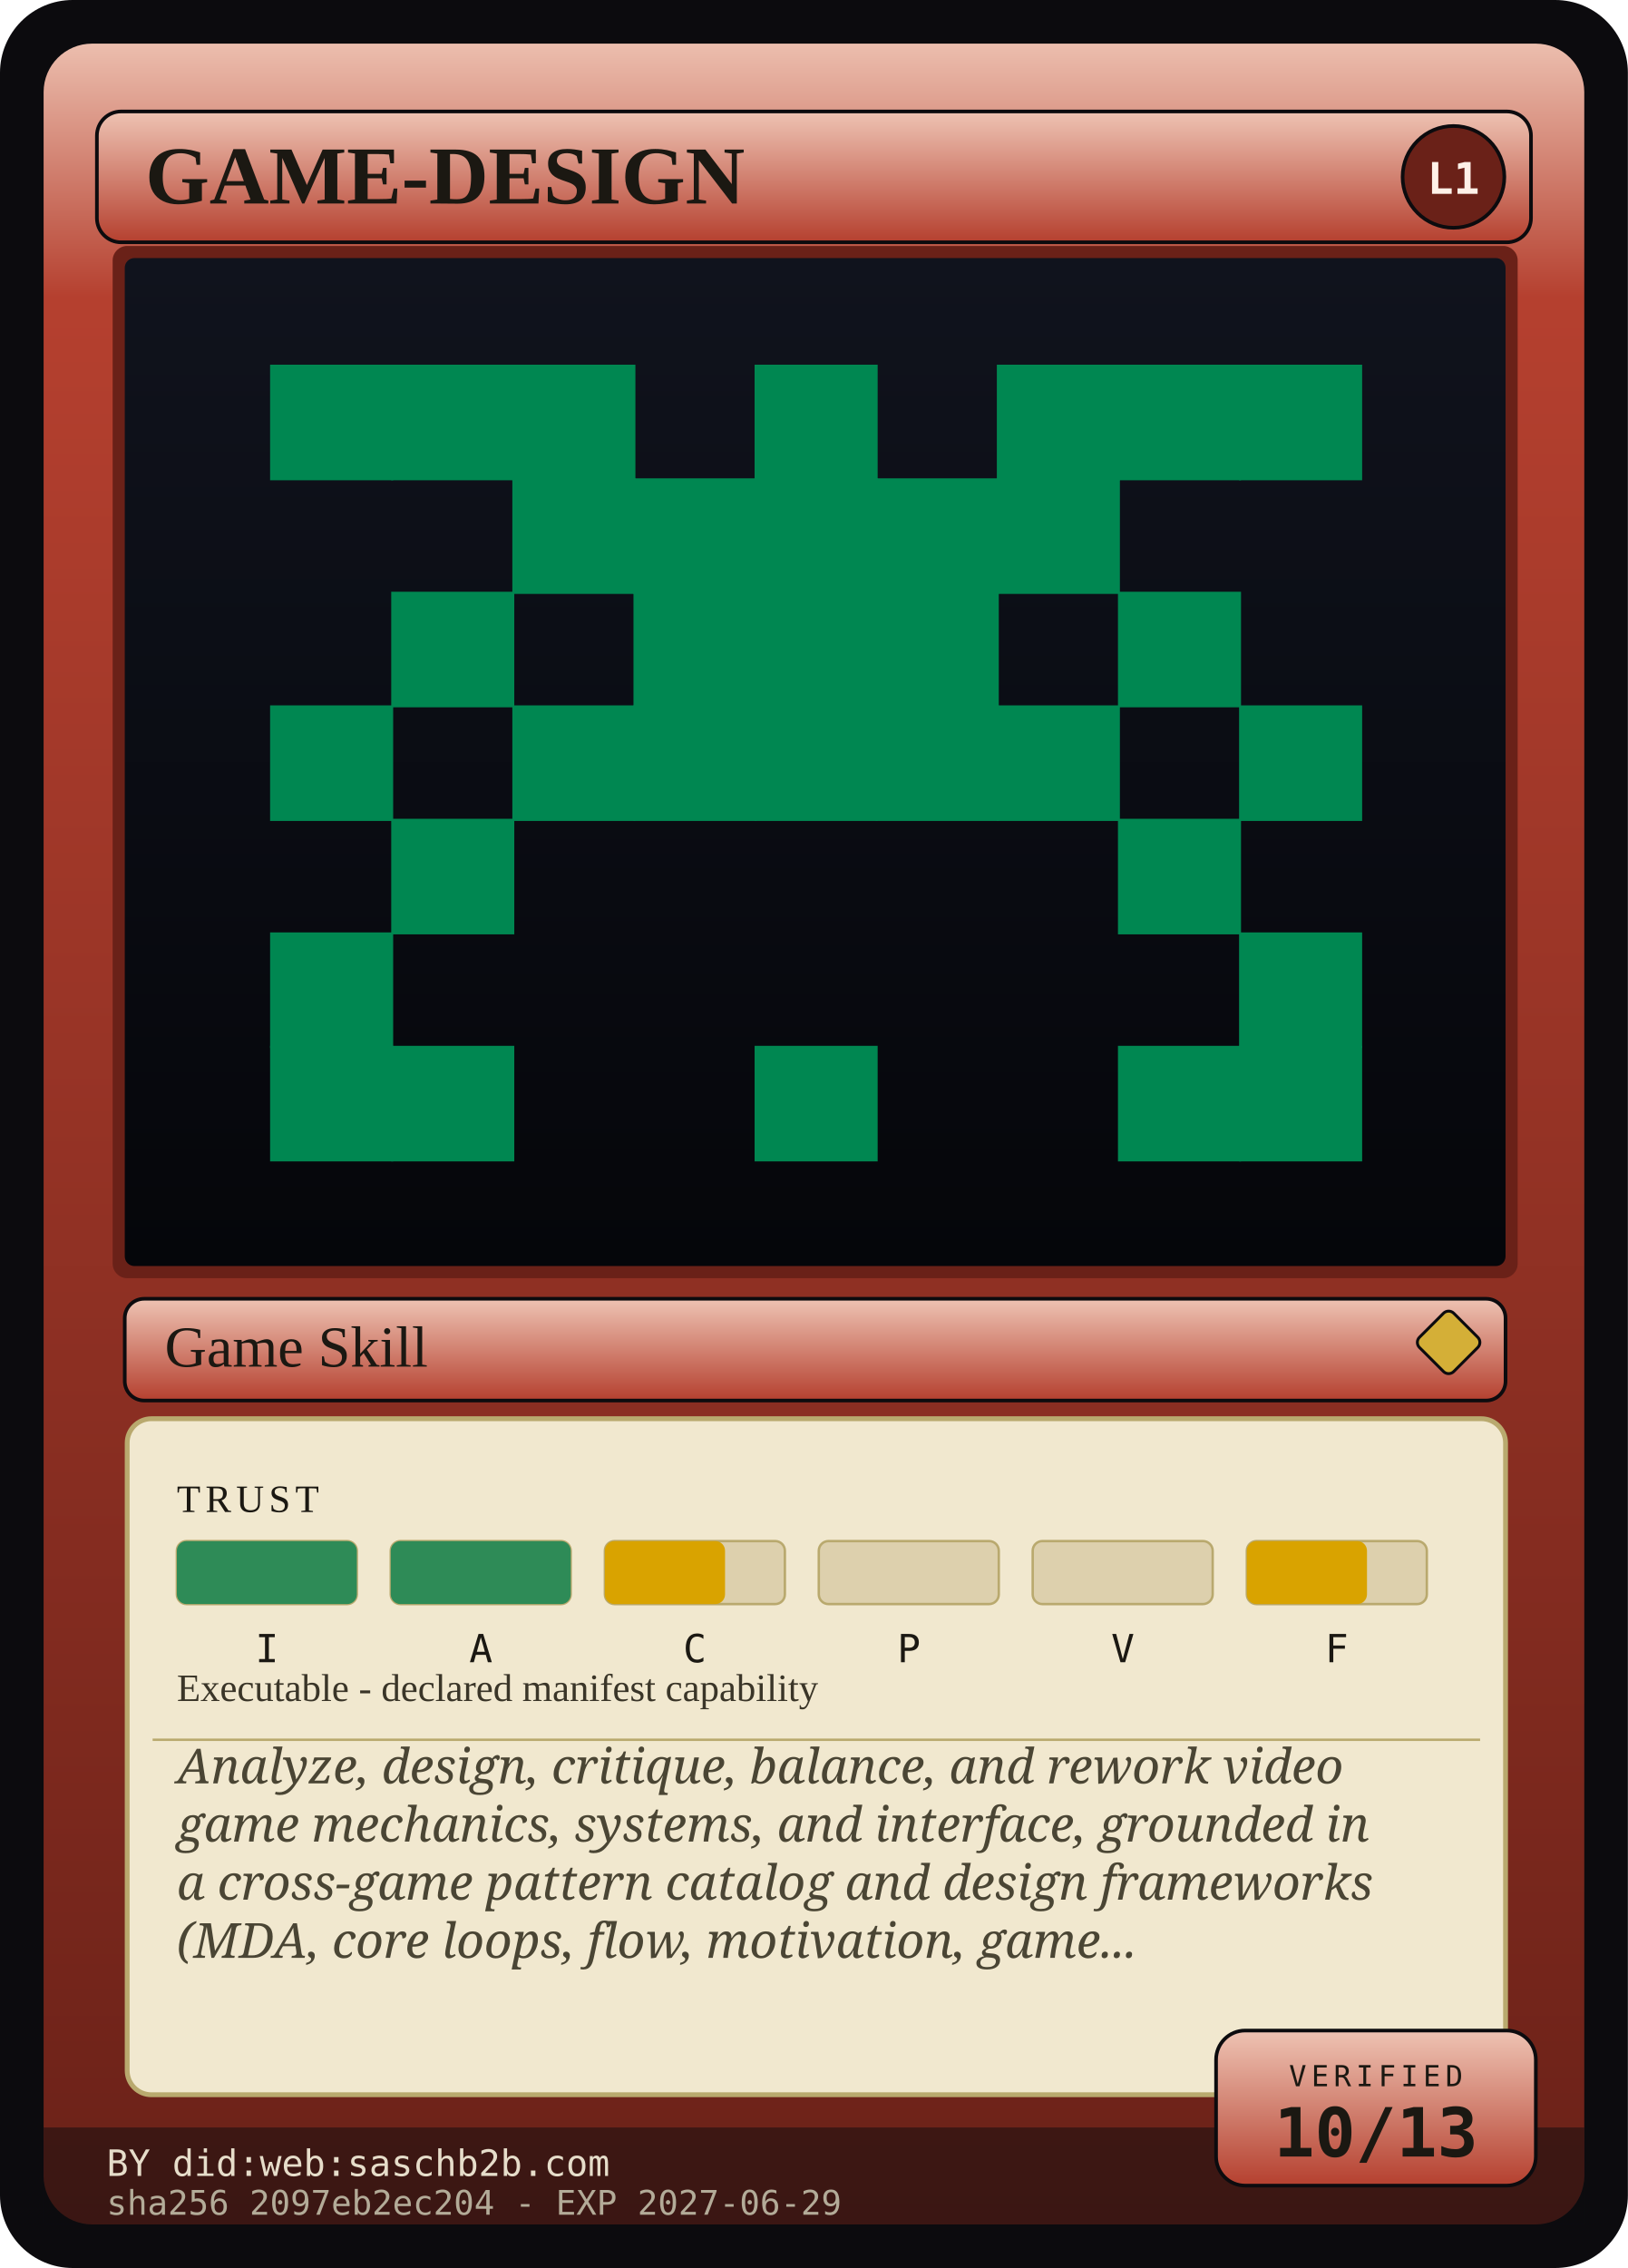
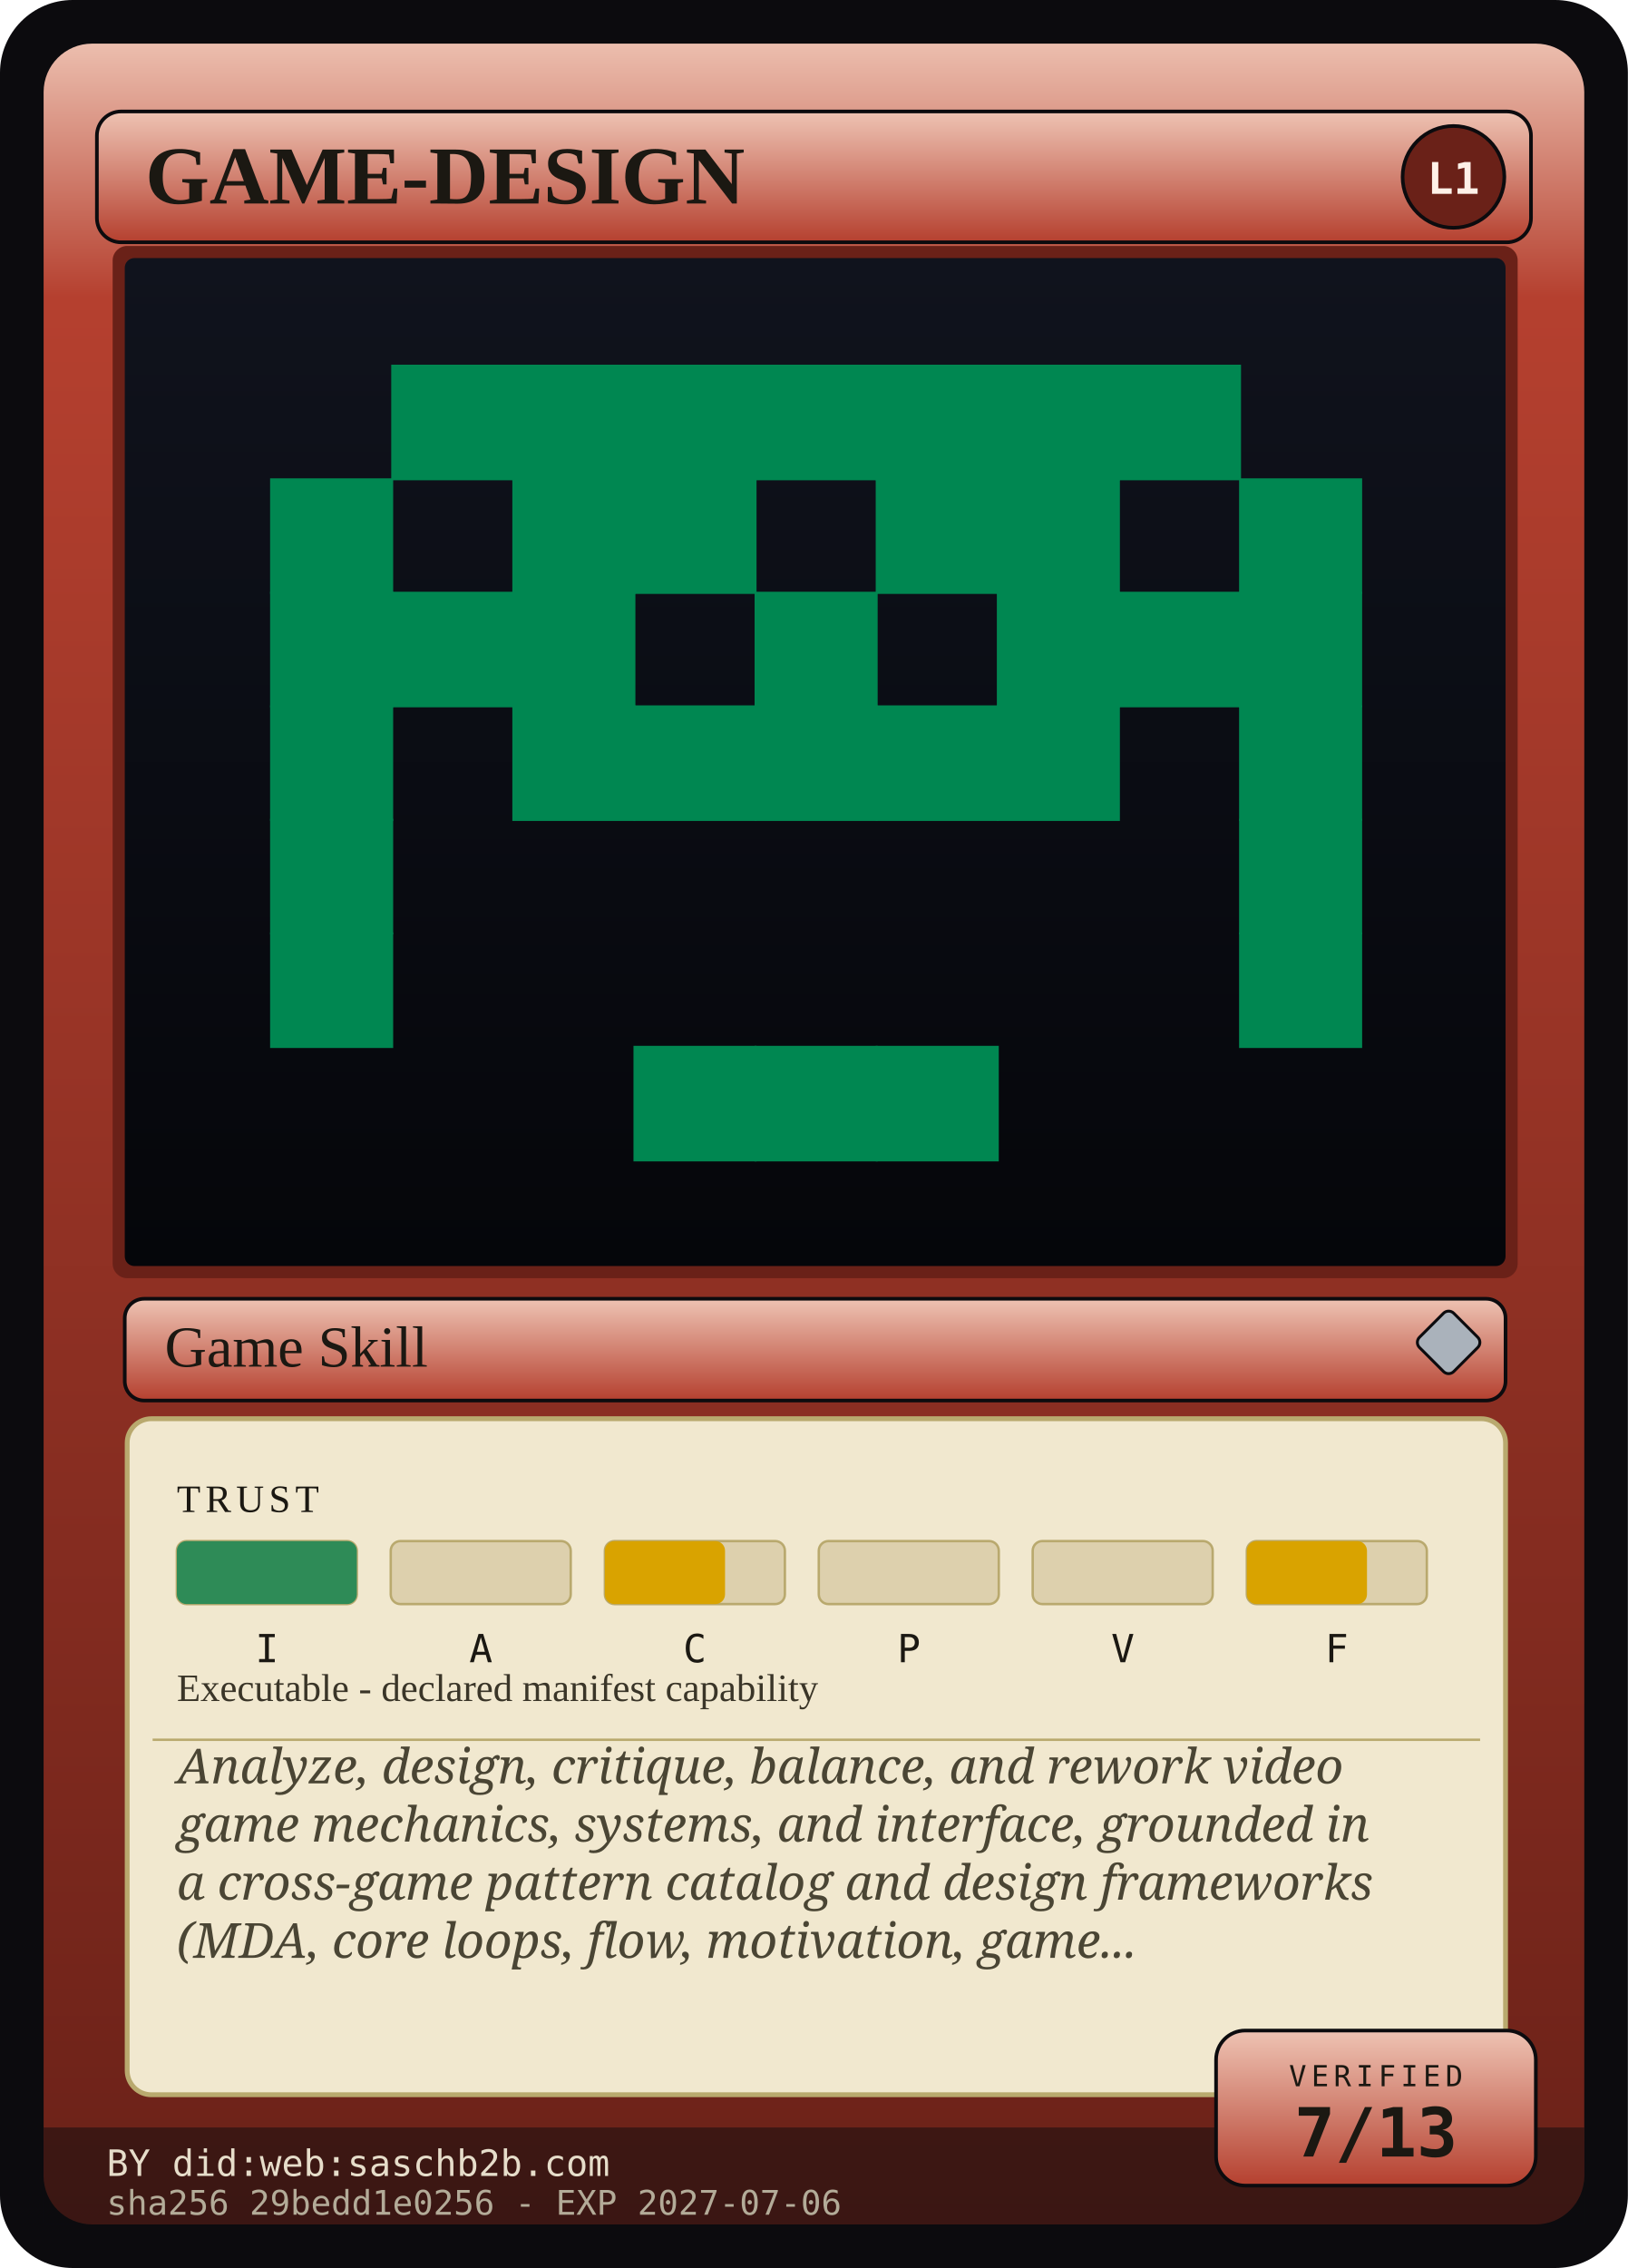
<svg xmlns="http://www.w3.org/2000/svg" width="672" height="936" viewBox="0 0 672 936" font-family="Georgia,'Times New Roman',serif">
  <defs>
    <linearGradient id="frame" x1="0" y1="0" x2="0" y2="1">
      <stop offset="0" stop-color="#eec3b3" />
      <stop offset="0.12" stop-color="#b5402f" />
      <stop offset="1" stop-color="#6a2118" />
    </linearGradient>
    <linearGradient id="plate" x1="0" y1="0" x2="0" y2="1">
      <stop offset="0" stop-color="#eec3b3" />
      <stop offset="1" stop-color="#b5402f" />
    </linearGradient>
    <linearGradient id="art" x1="0" y1="0" x2="0" y2="1">
      <stop offset="0" stop-color="#10131d" />
      <stop offset="1" stop-color="#05060a" />
    </linearGradient>
    <clipPath id="scr">
      <rect x="51.5" y="106.5" width="570" height="416" rx="4" />
    </clipPath>
  </defs>
  <rect x="0" y="0" width="672" height="936" rx="30" fill="#0c0b0e" />
  <rect x="18" y="18" width="636" height="900" rx="20" fill="url(#frame)" />
  <rect x="40" y="46" width="592" height="54" rx="10" fill="url(#plate)" stroke="#0c0b0e" stroke-width="1.5" />
  <text x="60" y="84" font-size="34" font-weight="bold" fill="#1b1812">GAME-DESIGN</text>
  <circle cx="600" cy="73" r="21" fill="#6a2118" stroke="#0c0b0e" stroke-width="1.5" />
  <text x="600" y="80" font-size="18" font-weight="bold" fill="#fff1e8" text-anchor="middle" font-family="ui-monospace,monospace">L1</text>
  <rect x="46.5" y="101.5" width="580" height="426" rx="6" fill="#6a2118" />
  <g clip-path="url(#scr)">
    <rect x="51.5" y="106.5" width="570" height="416" fill="url(#art)" />
-     <rect x="111.5" y="150.5" width="50.8" height="47.7" fill="#008751" />
-     <rect x="511.5" y="150.5" width="50.8" height="47.7" fill="#008751" />
    <rect x="161.5" y="150.5" width="50.8" height="47.7" fill="#008751" />
    <rect x="461.5" y="150.5" width="50.8" height="47.7" fill="#008751" />
    <rect x="211.5" y="150.5" width="50.8" height="47.7" fill="#008751" />
    <rect x="411.5" y="150.5" width="50.8" height="47.7" fill="#008751" />
+     <rect x="261.5" y="150.5" width="50.8" height="47.7" fill="#008751" />
+     <rect x="361.5" y="150.5" width="50.8" height="47.7" fill="#008751" />
    <rect x="311.5" y="150.5" width="50.8" height="47.7" fill="#008751" />
+     <rect x="111.5" y="197.4" width="50.8" height="47.7" fill="#008751" />
+     <rect x="511.5" y="197.4" width="50.8" height="47.7" fill="#008751" />
    <rect x="211.5" y="197.4" width="50.8" height="47.7" fill="#008751" />
    <rect x="411.5" y="197.4" width="50.8" height="47.7" fill="#008751" />
    <rect x="261.5" y="197.4" width="50.8" height="47.7" fill="#008751" />
    <rect x="361.5" y="197.4" width="50.8" height="47.7" fill="#008751" />
-     <rect x="311.5" y="197.4" width="50.8" height="47.7" fill="#008751" />
+     <rect x="111.5" y="244.2" width="50.8" height="47.7" fill="#008751" />
+     <rect x="511.5" y="244.2" width="50.8" height="47.7" fill="#008751" />
    <rect x="161.5" y="244.2" width="50.8" height="47.7" fill="#008751" />
    <rect x="461.5" y="244.2" width="50.8" height="47.7" fill="#008751" />
-     <rect x="261.5" y="244.2" width="50.8" height="47.7" fill="#008751" />
-     <rect x="361.5" y="244.2" width="50.8" height="47.7" fill="#008751" />
+     <rect x="211.5" y="244.2" width="50.8" height="47.7" fill="#008751" />
+     <rect x="411.5" y="244.2" width="50.8" height="47.7" fill="#008751" />
    <rect x="311.5" y="244.2" width="50.8" height="47.7" fill="#008751" />
    <rect x="111.5" y="291.1" width="50.8" height="47.7" fill="#008751" />
    <rect x="511.5" y="291.1" width="50.8" height="47.7" fill="#008751" />
    <rect x="211.5" y="291.1" width="50.8" height="47.7" fill="#008751" />
    <rect x="411.5" y="291.1" width="50.8" height="47.7" fill="#008751" />
    <rect x="261.5" y="291.1" width="50.8" height="47.7" fill="#008751" />
    <rect x="361.5" y="291.1" width="50.8" height="47.7" fill="#008751" />
    <rect x="311.5" y="291.1" width="50.8" height="47.7" fill="#008751" />
-     <rect x="161.5" y="337.9" width="50.8" height="47.7" fill="#008751" />
-     <rect x="461.5" y="337.9" width="50.8" height="47.7" fill="#008751" />
+     <rect x="111.5" y="337.9" width="50.8" height="47.7" fill="#008751" />
+     <rect x="511.5" y="337.9" width="50.8" height="47.7" fill="#008751" />
    <rect x="111.5" y="384.8" width="50.8" height="47.7" fill="#008751" />
    <rect x="511.5" y="384.8" width="50.8" height="47.7" fill="#008751" />
-     <rect x="111.5" y="431.6" width="50.8" height="47.7" fill="#008751" />
-     <rect x="511.5" y="431.6" width="50.8" height="47.7" fill="#008751" />
-     <rect x="161.5" y="431.6" width="50.8" height="47.7" fill="#008751" />
-     <rect x="461.5" y="431.6" width="50.8" height="47.7" fill="#008751" />
+     <rect x="261.5" y="431.6" width="50.8" height="47.7" fill="#008751" />
+     <rect x="361.5" y="431.6" width="50.8" height="47.7" fill="#008751" />
    <rect x="311.5" y="431.6" width="50.8" height="47.7" fill="#008751" />
  </g>
  <rect x="51.5" y="536" width="570" height="42" rx="8" fill="url(#plate)" stroke="#0c0b0e" stroke-width="1.5" />
  <text x="68" y="564" font-size="24" fill="#1b1812">Game Skill</text>
-   <rect x="588" y="544" width="20" height="20" rx="3" transform="rotate(45 598 554)" fill="#d4af37" stroke="#0c0b0e" stroke-width="1.2" />
+   <rect x="588" y="544" width="20" height="20" rx="3" transform="rotate(45 598 554)" fill="#aab2bb" stroke="#0c0b0e" stroke-width="1.2" />
  <rect x="52.5" y="585.5" width="569" height="279" rx="10" fill="#f1e8cf" stroke="#b9a96e" stroke-width="2" />
  <text x="73" y="624" font-size="16" letter-spacing="2" fill="#1b1812">TRUST</text>
  <rect x="73.0" y="636" width="74.3" height="26" rx="4" fill="#ddd0ad" stroke="#b9a96e" stroke-width="1" />
  <rect x="73.0" y="636" width="74.3" height="26" rx="4" fill="#2e8b57" />
  <text x="110.2" y="686" font-size="16" fill="#1b1812" text-anchor="middle" font-family="ui-monospace,monospace">I</text>
  <rect x="161.3" y="636" width="74.3" height="26" rx="4" fill="#ddd0ad" stroke="#b9a96e" stroke-width="1" />
-   <rect x="161.3" y="636" width="74.3" height="26" rx="4" fill="#2e8b57" />
+   <rect x="161.3" y="636" width="0.0" height="26" rx="4" fill="#8a8378" />
  <text x="198.5" y="686" font-size="16" fill="#1b1812" text-anchor="middle" font-family="ui-monospace,monospace">A</text>
  <rect x="249.7" y="636" width="74.3" height="26" rx="4" fill="#ddd0ad" stroke="#b9a96e" stroke-width="1" />
  <rect x="249.7" y="636" width="49.6" height="26" rx="4" fill="#d9a300" />
  <text x="286.8" y="686" font-size="16" fill="#1b1812" text-anchor="middle" font-family="ui-monospace,monospace">C</text>
  <rect x="338.0" y="636" width="74.3" height="26" rx="4" fill="#ddd0ad" stroke="#b9a96e" stroke-width="1" />
  <rect x="338.0" y="636" width="0.0" height="26" rx="4" fill="#8a8378" />
  <text x="375.2" y="686" font-size="16" fill="#1b1812" text-anchor="middle" font-family="ui-monospace,monospace">P</text>
  <rect x="426.3" y="636" width="74.3" height="26" rx="4" fill="#ddd0ad" stroke="#b9a96e" stroke-width="1" />
  <rect x="426.3" y="636" width="0.0" height="26" rx="4" fill="#8a8378" />
  <text x="463.5" y="686" font-size="16" fill="#1b1812" text-anchor="middle" font-family="ui-monospace,monospace">V</text>
  <rect x="514.7" y="636" width="74.3" height="26" rx="4" fill="#ddd0ad" stroke="#b9a96e" stroke-width="1" />
  <rect x="514.7" y="636" width="49.6" height="26" rx="4" fill="#d9a300" />
  <text x="551.8" y="686" font-size="16" fill="#1b1812" text-anchor="middle" font-family="ui-monospace,monospace">F</text>
  <text x="73" y="702" font-size="16" fill="#3a3528">Executable - declared manifest capability</text>
  <line x1="63" y1="718" x2="611" y2="718" stroke="#b9a96e" stroke-width="1" />
  <text x="73" y="736" font-size="20" font-style="italic" fill="#4a4534" font-family="Georgia,serif">Analyze, design, critique, balance, and rework video</text>
  <text x="73" y="760" font-size="20" font-style="italic" fill="#4a4534" font-family="Georgia,serif">game mechanics, systems, and interface, grounded in</text>
  <text x="73" y="784" font-size="20" font-style="italic" fill="#4a4534" font-family="Georgia,serif">a cross-game pattern catalog and design frameworks</text>
  <text x="73" y="808" font-size="20" font-style="italic" fill="#4a4534" font-family="Georgia,serif">(MDA, core loops, flow, motivation, game...</text>
  <rect x="18" y="878" width="636" height="40" fill="#0c0b0e" opacity="0.5" />
  <text x="44" y="898" font-size="15" fill="#e6ddca" font-family="ui-monospace,monospace">BY did:web:saschb2b.com</text>
-   <text x="44" y="914" font-size="14" fill="#b3ab98" font-family="ui-monospace,monospace">sha256 2097eb2ec204 - EXP 2027-06-29</text>
+   <text x="44" y="914" font-size="14" fill="#b3ab98" font-family="ui-monospace,monospace">sha256 29bedd1e0256 - EXP 2027-07-06</text>
  <rect x="502" y="838" width="132" height="64" rx="12" fill="url(#plate)" stroke="#0c0b0e" stroke-width="1.5" />
  <text x="568" y="861" font-size="12" letter-spacing="2" fill="#1b1812" text-anchor="middle" font-family="ui-monospace,monospace">VERIFIED</text>
-   <text x="568" y="890" font-size="28" font-weight="bold" fill="#1b1812" text-anchor="middle" font-family="ui-monospace,monospace">10/13</text>
+   <text x="568" y="890" font-size="28" font-weight="bold" fill="#1b1812" text-anchor="middle" font-family="ui-monospace,monospace">7/13</text>
</svg>
